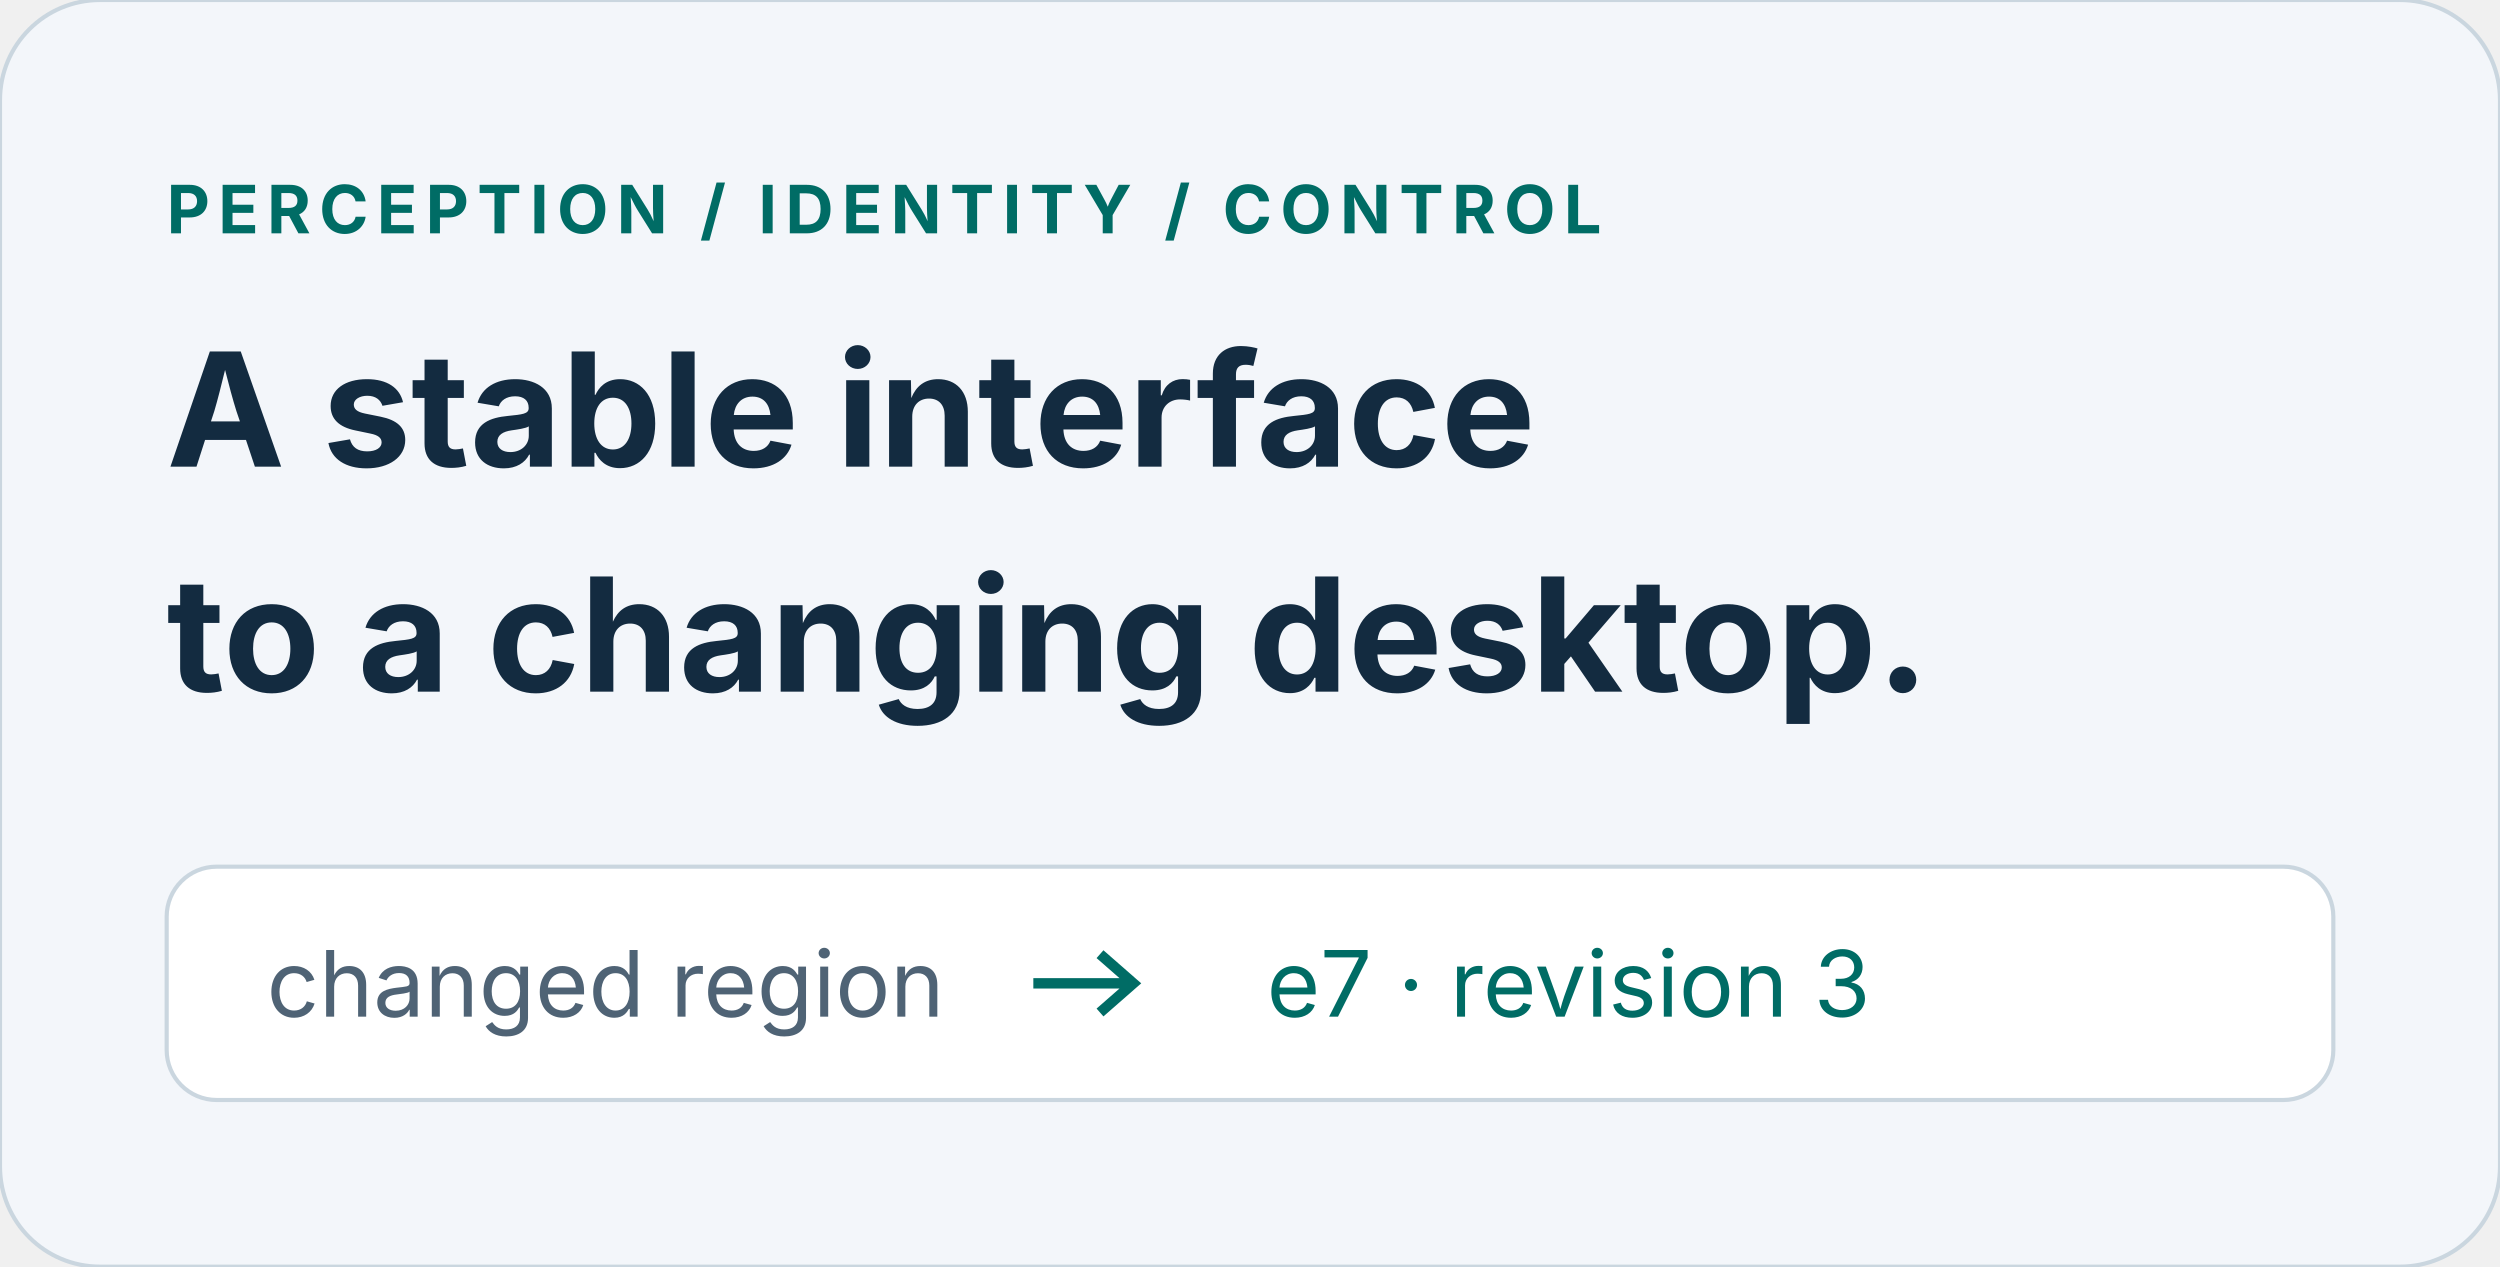
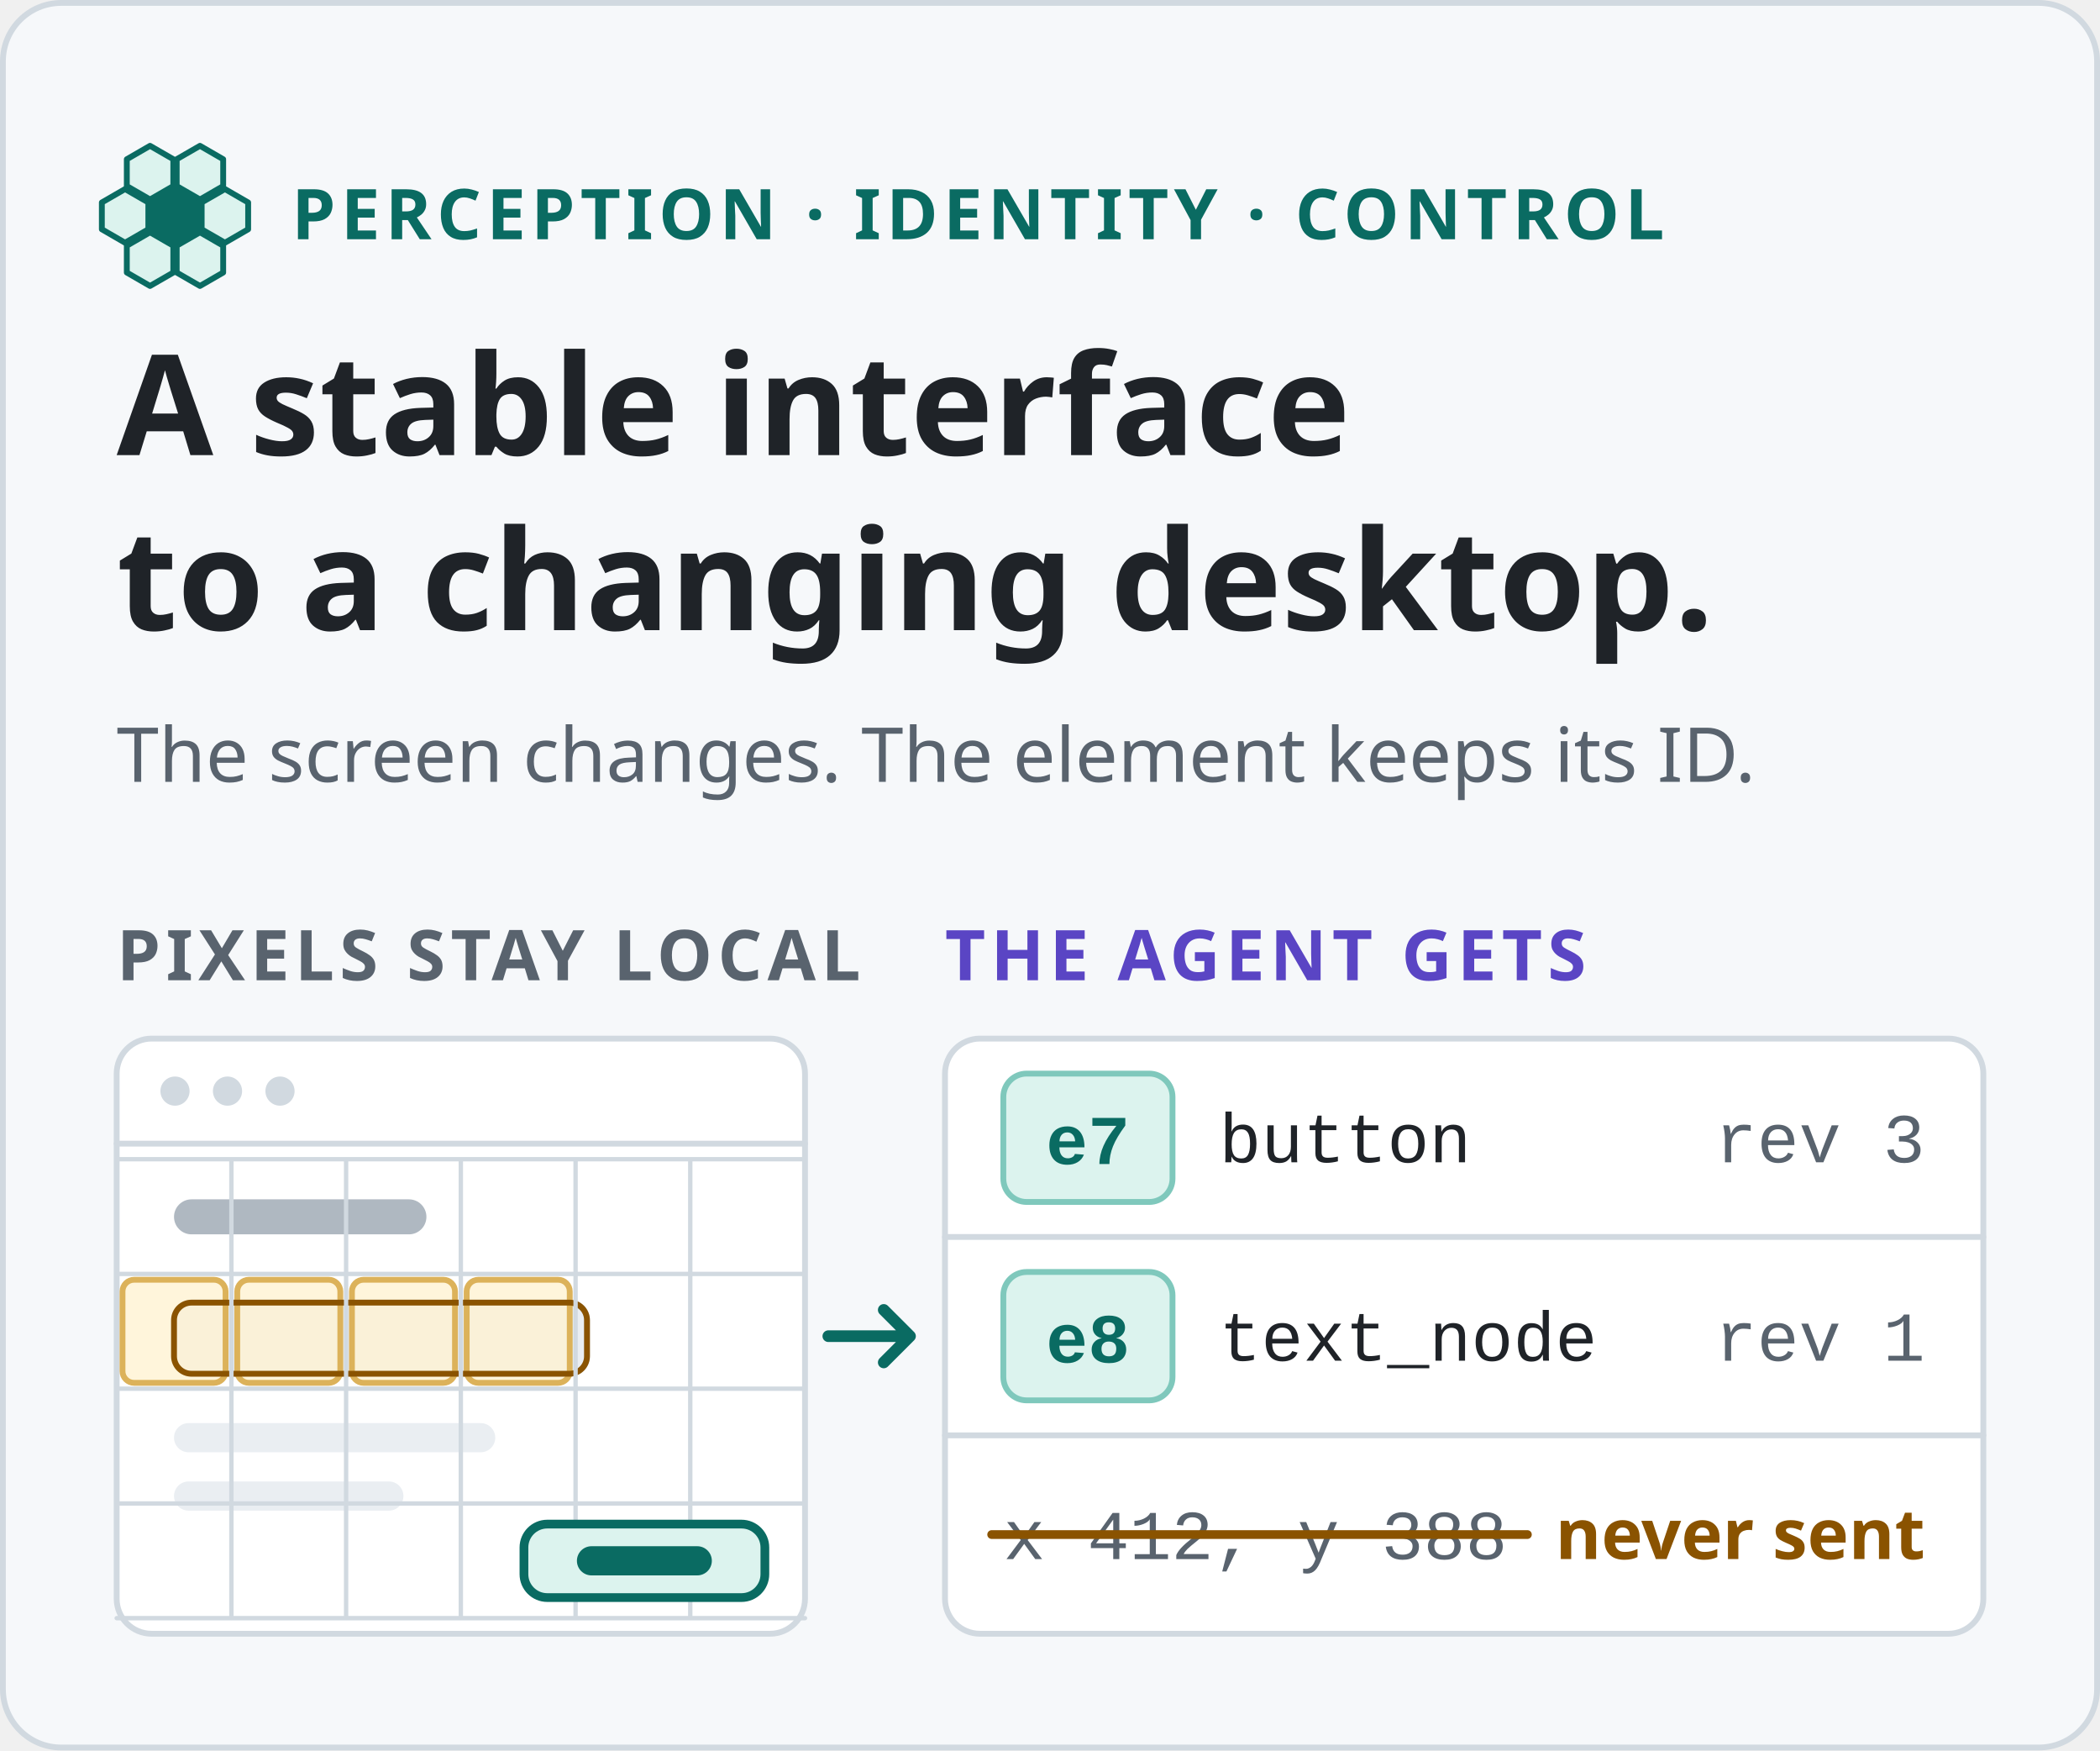
- <svg xmlns="http://www.w3.org/2000/svg" width="600" height="304" aria-labelledby="title desc" role="img" viewBox="0 0 600 304">
-   <style>text{font-family:system-ui,-apple-system,BlinkMacSystemFont,Segoe UI,sans-serif}</style>
-   <rect width="600" height="304" fill="#f3f6fa" stroke="#cad6df" rx="24" />
-   <text x="40" y="56" fill="#006c65" font-size="16" font-weight="650" letter-spacing="2">PERCEPTION / IDENTITY / CONTROL</text>
-   <text x="40" y="112" fill="#132b40" font-size="38" font-weight="700">A stable interface</text>
-   <text x="40" y="166" fill="#132b40" font-size="38" font-weight="700">to a changing desktop.</text>
-   <rect width="520" height="56" x="40" y="208" fill="#fff" stroke="#cad6df" rx="12" />
-   <text x="64" y="244" fill="#4f6375" font-size="22">changed region</text>
-   <path fill="none" stroke="#006c65" stroke-width="2.5" d="M248 236h24m-8-7 8 7-8 7" />
-   <text x="304" y="244" fill="#006c65" font-size="22">e7 · revision 3</text>
+ <svg xmlns="http://www.w3.org/2000/svg" viewBox="0 0 360 300" width="360" height="300" role="img" aria-labelledby="title desc">
+   <style>text{font-family:-apple-system,BlinkMacSystemFont,"Segoe UI","Noto Sans",Helvetica,Arial,sans-serif}.m{font-family:ui-monospace,SFMono-Regular,"SF Mono",Menlo,Consolas,"Liberation Mono",monospace}</style>
+   <rect x="0.5" y="0.5" width="359" height="299" rx="10" fill="#f6f8fa" stroke="#d1d9e0" />
+   <polygon points="33.98,39.3 30,41.6 26.02,39.3 26.02,34.7 30,32.4 33.98,34.7" fill="#0a6b62" stroke="#0a6b62" stroke-width="1" stroke-linejoin="round" />
+   <polygon points="42.54,39.3 38.56,41.6 34.57,39.3 34.57,34.7 38.56,32.4 42.54,34.7" fill="#dcf3ee" stroke="#0a6b62" stroke-width="1" stroke-linejoin="round" />
+   <polygon points="38.26,31.89 34.28,34.19 30.29,31.89 30.29,27.29 34.28,24.99 38.26,27.29" fill="#dcf3ee" stroke="#0a6b62" stroke-width="1" stroke-linejoin="round" />
+   <polygon points="29.71,31.89 25.72,34.19 21.74,31.89 21.74,27.29 25.72,24.99 29.71,27.29" fill="#dcf3ee" stroke="#0a6b62" stroke-width="1" stroke-linejoin="round" />
+   <polygon points="25.43,39.3 21.44,41.6 17.46,39.3 17.46,34.7 21.44,32.4 25.43,34.7" fill="#dcf3ee" stroke="#0a6b62" stroke-width="1" stroke-linejoin="round" />
+   <polygon points="29.71,46.71 25.72,49.01 21.74,46.71 21.74,42.11 25.72,39.81 29.71,42.11" fill="#dcf3ee" stroke="#0a6b62" stroke-width="1" stroke-linejoin="round" />
+   <polygon points="38.26,46.71 34.28,49.01 30.29,46.71 30.29,42.11 34.28,39.81 38.26,42.11" fill="#dcf3ee" stroke="#0a6b62" stroke-width="1" stroke-linejoin="round" />
+   <text x="50" y="41" font-size="12" fill="#0a6b62" font-weight="600" letter-spacing="0.9">PERCEPTION · IDENTITY · CONTROL</text>
+   <text x="20" y="78" font-size="24" fill="#1f2328" font-weight="700">A stable interface</text>
+   <text x="20" y="108" font-size="24" fill="#1f2328" font-weight="700">to a changing desktop.</text>
+   <text x="20" y="134" font-size="13" fill="#59636e">The screen changes. The element keeps its ID.</text>
+   <text x="20" y="168" font-size="12" fill="#59636e" font-weight="600" letter-spacing="0.9">PIXELS STAY LOCAL</text>
+   <rect x="20" y="178" width="118" height="102" rx="6" fill="#ffffff" stroke="#d1d9e0" />
+   <path d="M20 196h118" fill="none" stroke="#d1d9e0" stroke-width="1" stroke-linecap="round" stroke-linejoin="round" />
+   <circle cx="30" cy="187" r="2.5" fill="#d1d9e0" />
+   <circle cx="39" cy="187" r="2.5" fill="#d1d9e0" />
+   <circle cx="48" cy="187" r="2.5" fill="#d1d9e0" />
+   <rect x="29.83" y="205.55" width="43.27" height="6" rx="3" fill="#afb8c1" />
+   <rect x="29.83" y="223.25" width="70.8" height="12.19" rx="3" fill="#eaeef2" stroke="#d1d9e0" />
+   <rect x="29.83" y="243.9" width="55.07" height="5" rx="2.5" fill="#eaeef2" />
+   <rect x="29.83" y="253.9" width="39.33" height="5" rx="2.5" fill="#eaeef2" />
+   <rect x="21" y="219.33" width="17.67" height="17.67" rx="2" fill="#fff1cf" stroke="#dcb25a" fill-opacity="0.75" />
+   <rect x="40.67" y="219.33" width="17.67" height="17.67" rx="2" fill="#fff1cf" stroke="#dcb25a" fill-opacity="0.75" />
+   <rect x="60.33" y="219.33" width="17.67" height="17.67" rx="2" fill="#fff1cf" stroke="#dcb25a" fill-opacity="0.75" />
+   <rect x="80" y="219.33" width="17.67" height="17.67" rx="2" fill="#fff1cf" stroke="#dcb25a" fill-opacity="0.75" />
+   <rect x="29.83" y="223.25" width="70.8" height="12.19" rx="3" fill="none" stroke="#8a5300" />
+   <path d="M39.67 198.67v78.67M59.33 198.67v78.67M79 198.67v78.67M98.67 198.67v78.67M118.33 198.67v78.67M20 198.67h118M20 218.33h118M20 238h118M20 257.67h118M20 277.33h118" fill="none" stroke="#d1d9e0" stroke-width="0.75" stroke-linecap="round" stroke-linejoin="round" />
+   <rect x="89.82" y="261.21" width="41.3" height="12.59" rx="4" fill="#dcf3ee" stroke="#0a6b62" stroke-width="1.5" />
+   <rect x="98.9" y="265" width="23.13" height="5" rx="2.5" fill="#0a6b62" />
+   <path d="M142 229L156 229M151.5 224.5L156 229L151.5 233.5" fill="none" stroke="#0a6b62" stroke-width="2" stroke-linecap="round" stroke-linejoin="round" />
+   <text x="162" y="168" font-size="12" fill="#5a45c4" font-weight="600" letter-spacing="0.9">THE AGENT GETS</text>
+   <rect x="162" y="178" width="178" height="102" rx="6" fill="#ffffff" stroke="#d1d9e0" />
+   <rect x="172" y="184" width="29" height="22" rx="4" fill="#dcf3ee" stroke="#7fc8bc" />
+   <text x="186.5" y="199.5" font-size="12" fill="#0a6b62" font-weight="600" text-anchor="middle" class="m">e7</text>
+   <text x="209" y="199.2" font-size="12" fill="#1f2328" class="m">button</text>
+   <text x="330" y="199.2" font-size="12" fill="#59636e" text-anchor="end" class="m">rev 3</text>
+   <path d="M162 212h178" fill="none" stroke="#d1d9e0" stroke-width="1" stroke-linecap="round" stroke-linejoin="round" />
+   <rect x="172" y="218" width="29" height="22" rx="4" fill="#dcf3ee" stroke="#7fc8bc" />
+   <text x="186.5" y="233.5" font-size="12" fill="#0a6b62" font-weight="600" text-anchor="middle" class="m">e8</text>
+   <text x="209" y="233.2" font-size="12" fill="#1f2328" class="m">text_node</text>
+   <text x="330" y="233.2" font-size="12" fill="#59636e" text-anchor="end" class="m">rev 1</text>
+   <path d="M162 246h178" fill="none" stroke="#d1d9e0" stroke-width="1" stroke-linecap="round" stroke-linejoin="round" />
+   <text x="172" y="267.2" font-size="12" fill="#59636e" class="m">x 412, y 388</text>
+   <path d="M170 263h91.84" fill="none" stroke="#8a5300" stroke-width="1.5" stroke-linecap="round" stroke-linejoin="round" />
+   <text x="330" y="267.2" font-size="12" fill="#8a5300" font-weight="600" text-anchor="end">never sent</text>
</svg>
